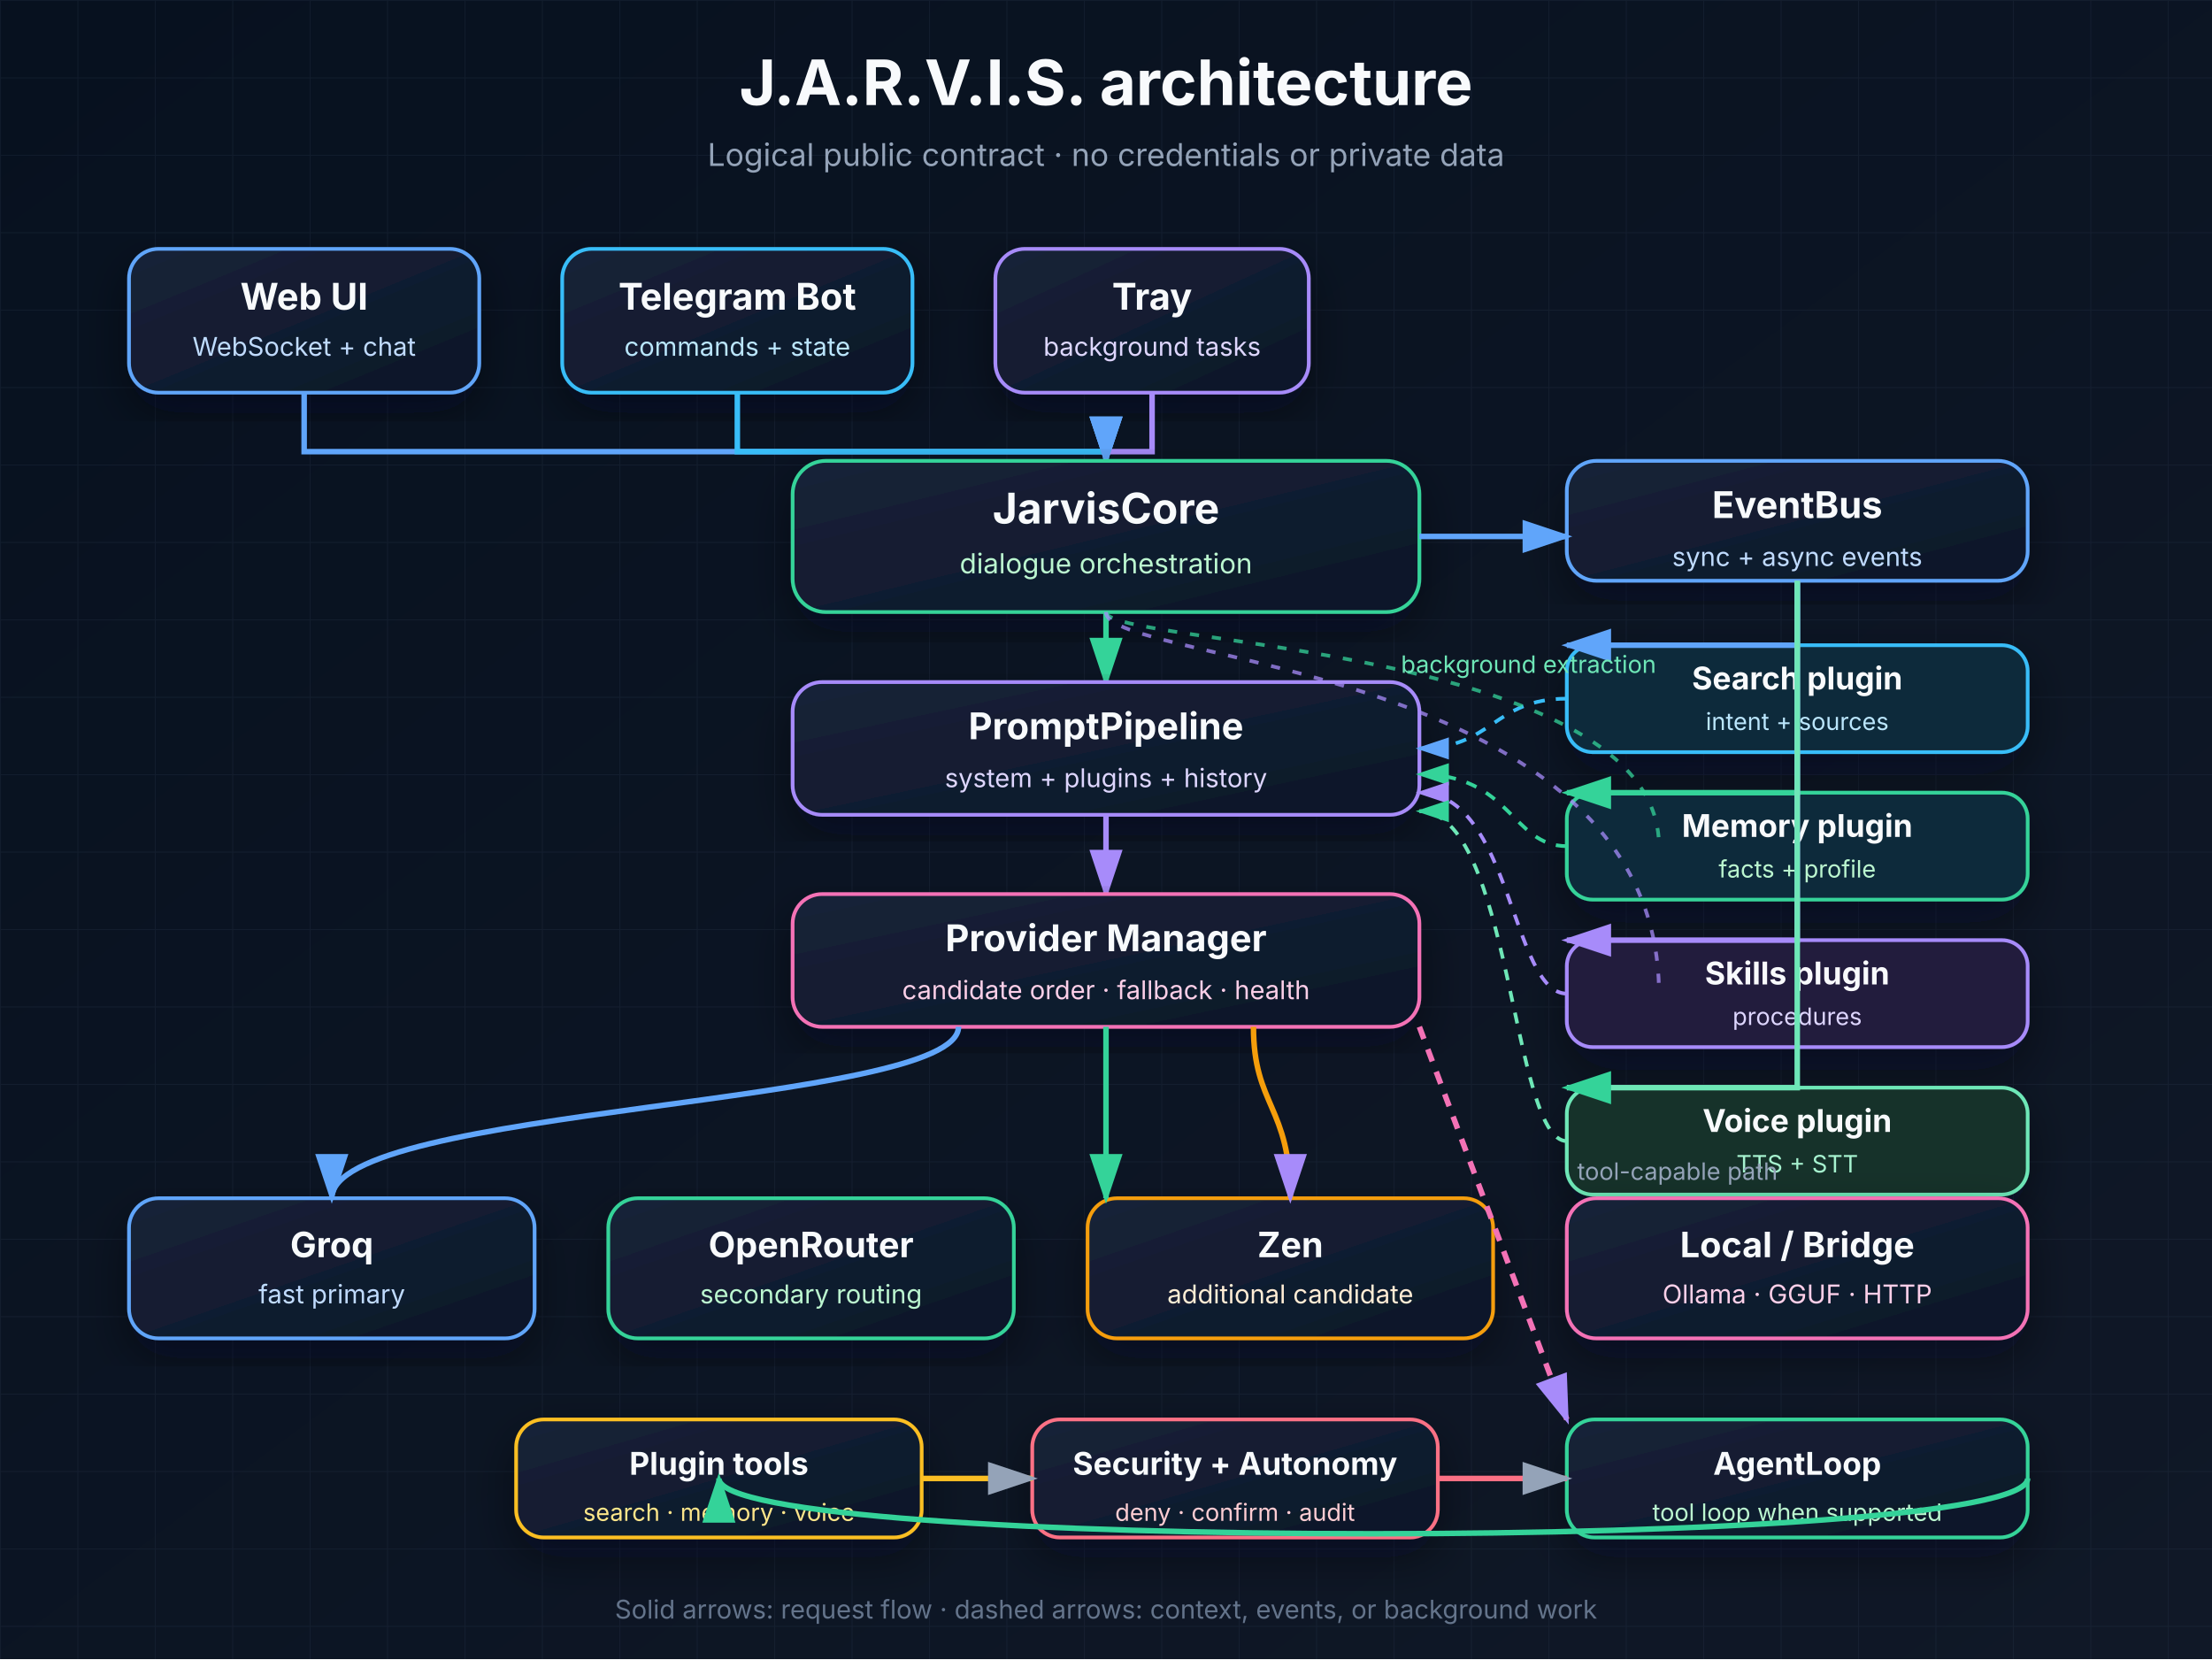
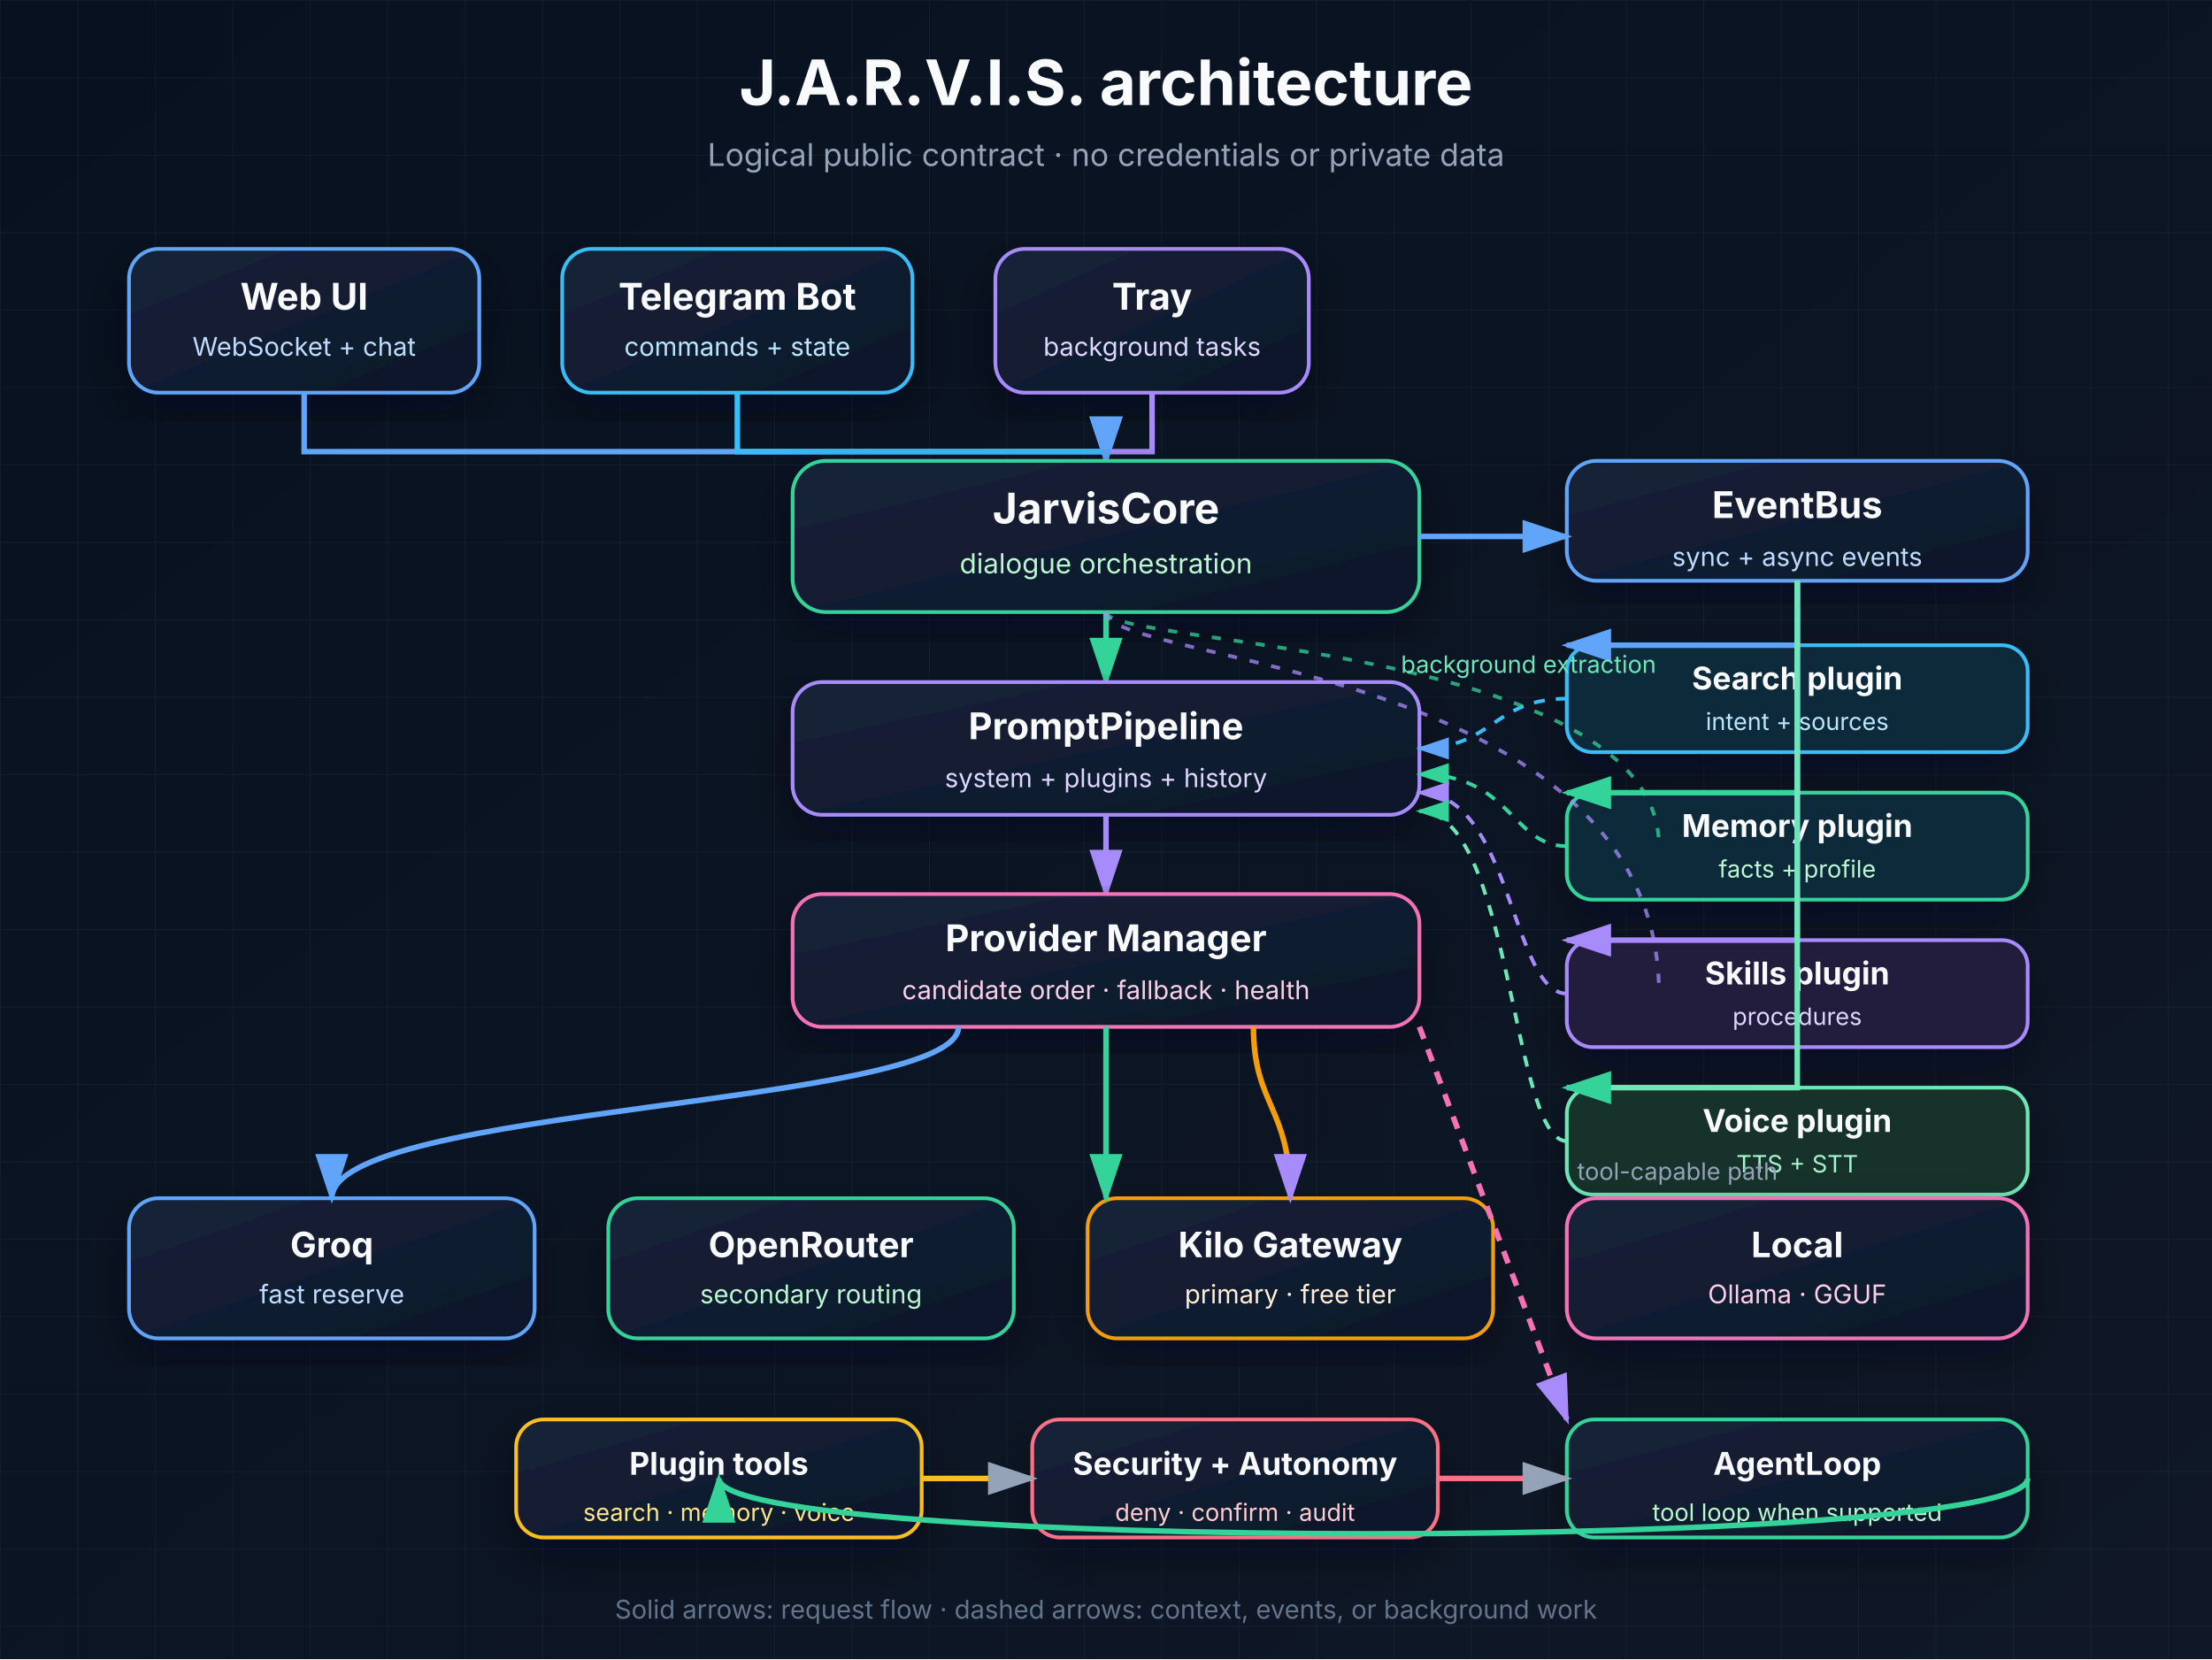
<svg xmlns="http://www.w3.org/2000/svg" width="1200" height="900" viewBox="0 0 1200 900" role="img" aria-labelledby="title desc">
  <defs>
    <linearGradient id="bg" x1="0" y1="0" x2="1" y2="1">
      <stop stop-color="#07111f" />
      <stop offset="1" stop-color="#101827" />
    </linearGradient>
    <linearGradient id="card" x1="0" y1="0" x2="1" y2="1">
      <stop stop-color="#152238" />
      <stop offset="1" stop-color="#0e1728" />
    </linearGradient>
    <linearGradient id="blue" x1="0" y1="0" x2="1" y2="0">
      <stop stop-color="#38bdf8" />
      <stop offset="1" stop-color="#818cf8" />
    </linearGradient>
    <filter id="shadow" x="-20%" y="-20%" width="140%" height="140%">
      <feDropShadow dx="0" dy="10" stdDeviation="12" flood-color="#020617" flood-opacity="0.42" />
    </filter>
    <pattern id="grid" width="42" height="42" patternUnits="userSpaceOnUse">
      <path d="M42 0H0V42" fill="none" stroke="#334155" stroke-width="1" opacity="0.22" />
    </pattern>
    <marker id="arrow" markerWidth="10" markerHeight="10" refX="8" refY="3" orient="auto" markerUnits="strokeWidth">
      <path d="M0 0L0 6L9 3Z" fill="#94a3b8" />
    </marker>
    <marker id="arrow-blue" markerWidth="10" markerHeight="10" refX="8" refY="3" orient="auto" markerUnits="strokeWidth">
      <path d="M0 0L0 6L9 3Z" fill="#60a5fa" />
    </marker>
    <marker id="arrow-green" markerWidth="10" markerHeight="10" refX="8" refY="3" orient="auto" markerUnits="strokeWidth">
      <path d="M0 0L0 6L9 3Z" fill="#34d399" />
    </marker>
    <marker id="arrow-violet" markerWidth="10" markerHeight="10" refX="8" refY="3" orient="auto" markerUnits="strokeWidth">
      <path d="M0 0L0 6L9 3Z" fill="#a78bfa" />
    </marker>
  </defs>
  <rect width="1200" height="900" fill="url(#bg)" />
  <rect width="1200" height="900" fill="url(#grid)" />
  <text x="600" y="57" text-anchor="middle" fill="#f8fafc" font-family="Inter, Segoe UI, Arial, sans-serif" font-size="34" font-weight="700">J.A.R.V.I.S. architecture</text>
  <text x="600" y="90" text-anchor="middle" fill="#94a3b8" font-family="Inter, Segoe UI, Arial, sans-serif" font-size="17">Logical public contract · no credentials or private data</text>
  <g filter="url(#shadow)">
    <rect x="70" y="135" width="190" height="78" rx="16" fill="url(#card)" stroke="#60a5fa" stroke-width="2" />
    <text x="165" y="168" text-anchor="middle" fill="#f8fafc" font-family="Inter, Segoe UI, Arial, sans-serif" font-size="20" font-weight="700">Web UI</text>
    <text x="165" y="193" text-anchor="middle" fill="#bfdbfe" font-family="Inter, Segoe UI, Arial, sans-serif" font-size="14">WebSocket + chat</text>
    <rect x="305" y="135" width="190" height="78" rx="16" fill="url(#card)" stroke="#38bdf8" stroke-width="2" />
    <text x="400" y="168" text-anchor="middle" fill="#f8fafc" font-family="Inter, Segoe UI, Arial, sans-serif" font-size="20" font-weight="700">Telegram Bot</text>
    <text x="400" y="193" text-anchor="middle" fill="#bae6fd" font-family="Inter, Segoe UI, Arial, sans-serif" font-size="14">commands + state</text>
    <rect x="540" y="135" width="170" height="78" rx="16" fill="url(#card)" stroke="#a78bfa" stroke-width="2" />
    <text x="625" y="168" text-anchor="middle" fill="#f8fafc" font-family="Inter, Segoe UI, Arial, sans-serif" font-size="20" font-weight="700">Tray</text>
    <text x="625" y="193" text-anchor="middle" fill="#ddd6fe" font-family="Inter, Segoe UI, Arial, sans-serif" font-size="14">background tasks</text>
  </g>
  <path d="M165 213L165 245L600 245L600 250" fill="none" stroke="#60a5fa" stroke-width="3" marker-end="url(#arrow-blue)" />
  <path d="M400 213L400 245L600 245L600 250" fill="none" stroke="#38bdf8" stroke-width="3" marker-end="url(#arrow-blue)" />
  <path d="M625 213L625 245L600 245L600 250" fill="none" stroke="#a78bfa" stroke-width="3" marker-end="url(#arrow-blue)" />
  <g filter="url(#shadow)">
    <rect x="430" y="250" width="340" height="82" rx="18" fill="url(#card)" stroke="#34d399" stroke-width="2" />
    <text x="600" y="284" text-anchor="middle" fill="#f8fafc" font-family="Inter, Segoe UI, Arial, sans-serif" font-size="23" font-weight="700">JarvisCore</text>
    <text x="600" y="311" text-anchor="middle" fill="#bbf7d0" font-family="Inter, Segoe UI, Arial, sans-serif" font-size="15">dialogue orchestration</text>
  </g>
  <path d="M600 332L600 370" fill="none" stroke="#34d399" stroke-width="3" marker-end="url(#arrow-green)" />
  <g filter="url(#shadow)">
    <rect x="430" y="370" width="340" height="72" rx="16" fill="url(#card)" stroke="#a78bfa" stroke-width="2" />
    <text x="600" y="401" text-anchor="middle" fill="#f8fafc" font-family="Inter, Segoe UI, Arial, sans-serif" font-size="20" font-weight="700">PromptPipeline</text>
    <text x="600" y="427" text-anchor="middle" fill="#ddd6fe" font-family="Inter, Segoe UI, Arial, sans-serif" font-size="14">system + plugins + history</text>
  </g>
  <path d="M600 442L600 485" fill="none" stroke="#a78bfa" stroke-width="3" marker-end="url(#arrow-violet)" />
  <g filter="url(#shadow)">
    <rect x="430" y="485" width="340" height="72" rx="16" fill="url(#card)" stroke="#f472b6" stroke-width="2" />
    <text x="600" y="516" text-anchor="middle" fill="#f8fafc" font-family="Inter, Segoe UI, Arial, sans-serif" font-size="20" font-weight="700">Provider Manager</text>
    <text x="600" y="542" text-anchor="middle" fill="#fbcfe8" font-family="Inter, Segoe UI, Arial, sans-serif" font-size="14">candidate order · fallback · health</text>
  </g>
  <g filter="url(#shadow)">
    <rect x="850" y="250" width="250" height="65" rx="16" fill="url(#card)" stroke="#60a5fa" stroke-width="2" />
    <text x="975" y="281" text-anchor="middle" fill="#f8fafc" font-family="Inter, Segoe UI, Arial, sans-serif" font-size="20" font-weight="700">EventBus</text>
    <text x="975" y="307" text-anchor="middle" fill="#bfdbfe" font-family="Inter, Segoe UI, Arial, sans-serif" font-size="14">sync + async events</text>
  </g>
  <path d="M770 291H850" fill="none" stroke="#60a5fa" stroke-width="3" marker-end="url(#arrow-blue)" />
  <g filter="url(#shadow)">
    <rect x="850" y="350" width="250" height="58" rx="14" fill="#102a3a" stroke="#38bdf8" stroke-width="2" />
    <text x="975" y="374" text-anchor="middle" fill="#f8fafc" font-family="Inter, Segoe UI, Arial, sans-serif" font-size="17" font-weight="700">Search plugin</text>
    <text x="975" y="396" text-anchor="middle" fill="#bae6fd" font-family="Inter, Segoe UI, Arial, sans-serif" font-size="13">intent + sources</text>
    <rect x="850" y="430" width="250" height="58" rx="14" fill="#102a3a" stroke="#34d399" stroke-width="2" />
    <text x="975" y="454" text-anchor="middle" fill="#f8fafc" font-family="Inter, Segoe UI, Arial, sans-serif" font-size="17" font-weight="700">Memory plugin</text>
    <text x="975" y="476" text-anchor="middle" fill="#bbf7d0" font-family="Inter, Segoe UI, Arial, sans-serif" font-size="13">facts + profile</text>
    <rect x="850" y="510" width="250" height="58" rx="14" fill="#241a3d" stroke="#a78bfa" stroke-width="2" />
    <text x="975" y="534" text-anchor="middle" fill="#f8fafc" font-family="Inter, Segoe UI, Arial, sans-serif" font-size="17" font-weight="700">Skills plugin</text>
    <text x="975" y="556" text-anchor="middle" fill="#ddd6fe" font-family="Inter, Segoe UI, Arial, sans-serif" font-size="13">procedures</text>
    <rect x="850" y="590" width="250" height="58" rx="14" fill="#17332b" stroke="#6ee7b7" stroke-width="2" />
    <text x="975" y="614" text-anchor="middle" fill="#f8fafc" font-family="Inter, Segoe UI, Arial, sans-serif" font-size="17" font-weight="700">Voice plugin</text>
    <text x="975" y="636" text-anchor="middle" fill="#a7f3d0" font-family="Inter, Segoe UI, Arial, sans-serif" font-size="13">TTS + STT</text>
  </g>
  <path d="M975 315V350H850" fill="none" stroke="#60a5fa" stroke-width="3" marker-end="url(#arrow-blue)" />
  <path d="M975 315V430H850" fill="none" stroke="#34d399" stroke-width="3" marker-end="url(#arrow-green)" />
  <path d="M975 315V510H850" fill="none" stroke="#a78bfa" stroke-width="3" marker-end="url(#arrow-violet)" />
  <path d="M975 315V590H850" fill="none" stroke="#6ee7b7" stroke-width="3" marker-end="url(#arrow-green)" />
  <path d="M850 379C810 379 810 406 770 406" fill="none" stroke="#38bdf8" stroke-width="2" stroke-dasharray="6 6" marker-end="url(#arrow-blue)" />
  <path d="M850 459C820 459 820 420 770 420" fill="none" stroke="#34d399" stroke-width="2" stroke-dasharray="6 6" marker-end="url(#arrow-green)" />
  <path d="M850 539C820 539 820 430 770 430" fill="none" stroke="#a78bfa" stroke-width="2" stroke-dasharray="6 6" marker-end="url(#arrow-violet)" />
  <path d="M850 619C820 619 820 440 770 440" fill="none" stroke="#6ee7b7" stroke-width="2" stroke-dasharray="6 6" marker-end="url(#arrow-green)" />
  <g filter="url(#shadow)">
    <rect x="70" y="650" width="220" height="76" rx="16" fill="url(#card)" stroke="#60a5fa" stroke-width="2" />
    <text x="180" y="682" text-anchor="middle" fill="#f8fafc" font-family="Inter, Segoe UI, Arial, sans-serif" font-size="19" font-weight="700">Groq</text>
-     <text x="180" y="707" text-anchor="middle" fill="#bfdbfe" font-family="Inter, Segoe UI, Arial, sans-serif" font-size="14">fast primary</text>
+     <text x="180" y="707" text-anchor="middle" fill="#bfdbfe" font-family="Inter, Segoe UI, Arial, sans-serif" font-size="14">fast reserve</text>
    <rect x="330" y="650" width="220" height="76" rx="16" fill="url(#card)" stroke="#34d399" stroke-width="2" />
    <text x="440" y="682" text-anchor="middle" fill="#f8fafc" font-family="Inter, Segoe UI, Arial, sans-serif" font-size="19" font-weight="700">OpenRouter</text>
    <text x="440" y="707" text-anchor="middle" fill="#bbf7d0" font-family="Inter, Segoe UI, Arial, sans-serif" font-size="14">secondary routing</text>
    <rect x="590" y="650" width="220" height="76" rx="16" fill="url(#card)" stroke="#f59e0b" stroke-width="2" />
-     <text x="700" y="682" text-anchor="middle" fill="#f8fafc" font-family="Inter, Segoe UI, Arial, sans-serif" font-size="19" font-weight="700">Zen</text>
-     <text x="700" y="707" text-anchor="middle" fill="#ffedd5" font-family="Inter, Segoe UI, Arial, sans-serif" font-size="14">additional candidate</text>
+     <text x="700" y="682" text-anchor="middle" fill="#f8fafc" font-family="Inter, Segoe UI, Arial, sans-serif" font-size="19" font-weight="700">Kilo Gateway</text>
+     <text x="700" y="707" text-anchor="middle" fill="#ffedd5" font-family="Inter, Segoe UI, Arial, sans-serif" font-size="14">primary · free tier</text>
  </g>
  <path d="M520 557C520 600 180 600 180 650" fill="none" stroke="#60a5fa" stroke-width="3" marker-end="url(#arrow-blue)" />
  <path d="M600 557V650" fill="none" stroke="#34d399" stroke-width="3" marker-end="url(#arrow-green)" />
  <path d="M680 557C680 600 700 600 700 650" fill="none" stroke="#f59e0b" stroke-width="3" marker-end="url(#arrow-violet)" />
  <g filter="url(#shadow)">
    <rect x="850" y="650" width="250" height="76" rx="16" fill="url(#card)" stroke="#f472b6" stroke-width="2" />
-     <text x="975" y="682" text-anchor="middle" fill="#f8fafc" font-family="Inter, Segoe UI, Arial, sans-serif" font-size="19" font-weight="700">Local / Bridge</text>
-     <text x="975" y="707" text-anchor="middle" fill="#fbcfe8" font-family="Inter, Segoe UI, Arial, sans-serif" font-size="14">Ollama · GGUF · HTTP</text>
+     <text x="975" y="682" text-anchor="middle" fill="#f8fafc" font-family="Inter, Segoe UI, Arial, sans-serif" font-size="19" font-weight="700">Local</text>
+     <text x="975" y="707" text-anchor="middle" fill="#fbcfe8" font-family="Inter, Segoe UI, Arial, sans-serif" font-size="14">Ollama · GGUF</text>
    <rect x="280" y="770" width="220" height="64" rx="15" fill="url(#card)" stroke="#fbbf24" stroke-width="2" />
    <text x="390" y="800" text-anchor="middle" fill="#f8fafc" font-family="Inter, Segoe UI, Arial, sans-serif" font-size="17" font-weight="700">Plugin tools</text>
    <text x="390" y="825" text-anchor="middle" fill="#fde68a" font-family="Inter, Segoe UI, Arial, sans-serif" font-size="13">search · memory · voice</text>
    <rect x="560" y="770" width="220" height="64" rx="15" fill="url(#card)" stroke="#fb7185" stroke-width="2" />
    <text x="670" y="800" text-anchor="middle" fill="#f8fafc" font-family="Inter, Segoe UI, Arial, sans-serif" font-size="17" font-weight="700">Security + Autonomy</text>
    <text x="670" y="825" text-anchor="middle" fill="#fecdd3" font-family="Inter, Segoe UI, Arial, sans-serif" font-size="13">deny · confirm · audit</text>
    <rect x="850" y="770" width="250" height="64" rx="15" fill="url(#card)" stroke="#34d399" stroke-width="2" />
    <text x="975" y="800" text-anchor="middle" fill="#f8fafc" font-family="Inter, Segoe UI, Arial, sans-serif" font-size="17" font-weight="700">AgentLoop</text>
    <text x="975" y="825" text-anchor="middle" fill="#bbf7d0" font-family="Inter, Segoe UI, Arial, sans-serif" font-size="13">tool loop when supported</text>
  </g>
  <path d="M770 557L850 770" fill="none" stroke="#f472b6" stroke-width="3" stroke-dasharray="7 6" marker-end="url(#arrow-violet)" />
  <path d="M500 802H560" fill="none" stroke="#fbbf24" stroke-width="3" marker-end="url(#arrow)" />
  <path d="M780 802H850" fill="none" stroke="#fb7185" stroke-width="3" marker-end="url(#arrow)" />
  <path d="M1100 802C1100 842 390 842 390 802" fill="none" stroke="#34d399" stroke-width="3" marker-end="url(#arrow-green)" />
  <text x="910" y="640" text-anchor="middle" fill="#94a3b8" font-family="Inter, Segoe UI, Arial, sans-serif" font-size="13">tool-capable path</text>
  <path d="M600 332C600 350 900 350 900 459" fill="none" stroke="#34d399" stroke-width="2" stroke-dasharray="5 7" opacity="0.75" />
  <path d="M600 332C600 360 900 360 900 539" fill="none" stroke="#a78bfa" stroke-width="2" stroke-dasharray="5 7" opacity="0.75" />
  <text x="760" y="365" fill="#6ee7b7" font-family="Inter, Segoe UI, Arial, sans-serif" font-size="13">background extraction</text>
  <text x="600" y="878" text-anchor="middle" fill="#64748b" font-family="Inter, Segoe UI, Arial, sans-serif" font-size="14">Solid arrows: request flow · dashed arrows: context, events, or background work</text>
</svg>
